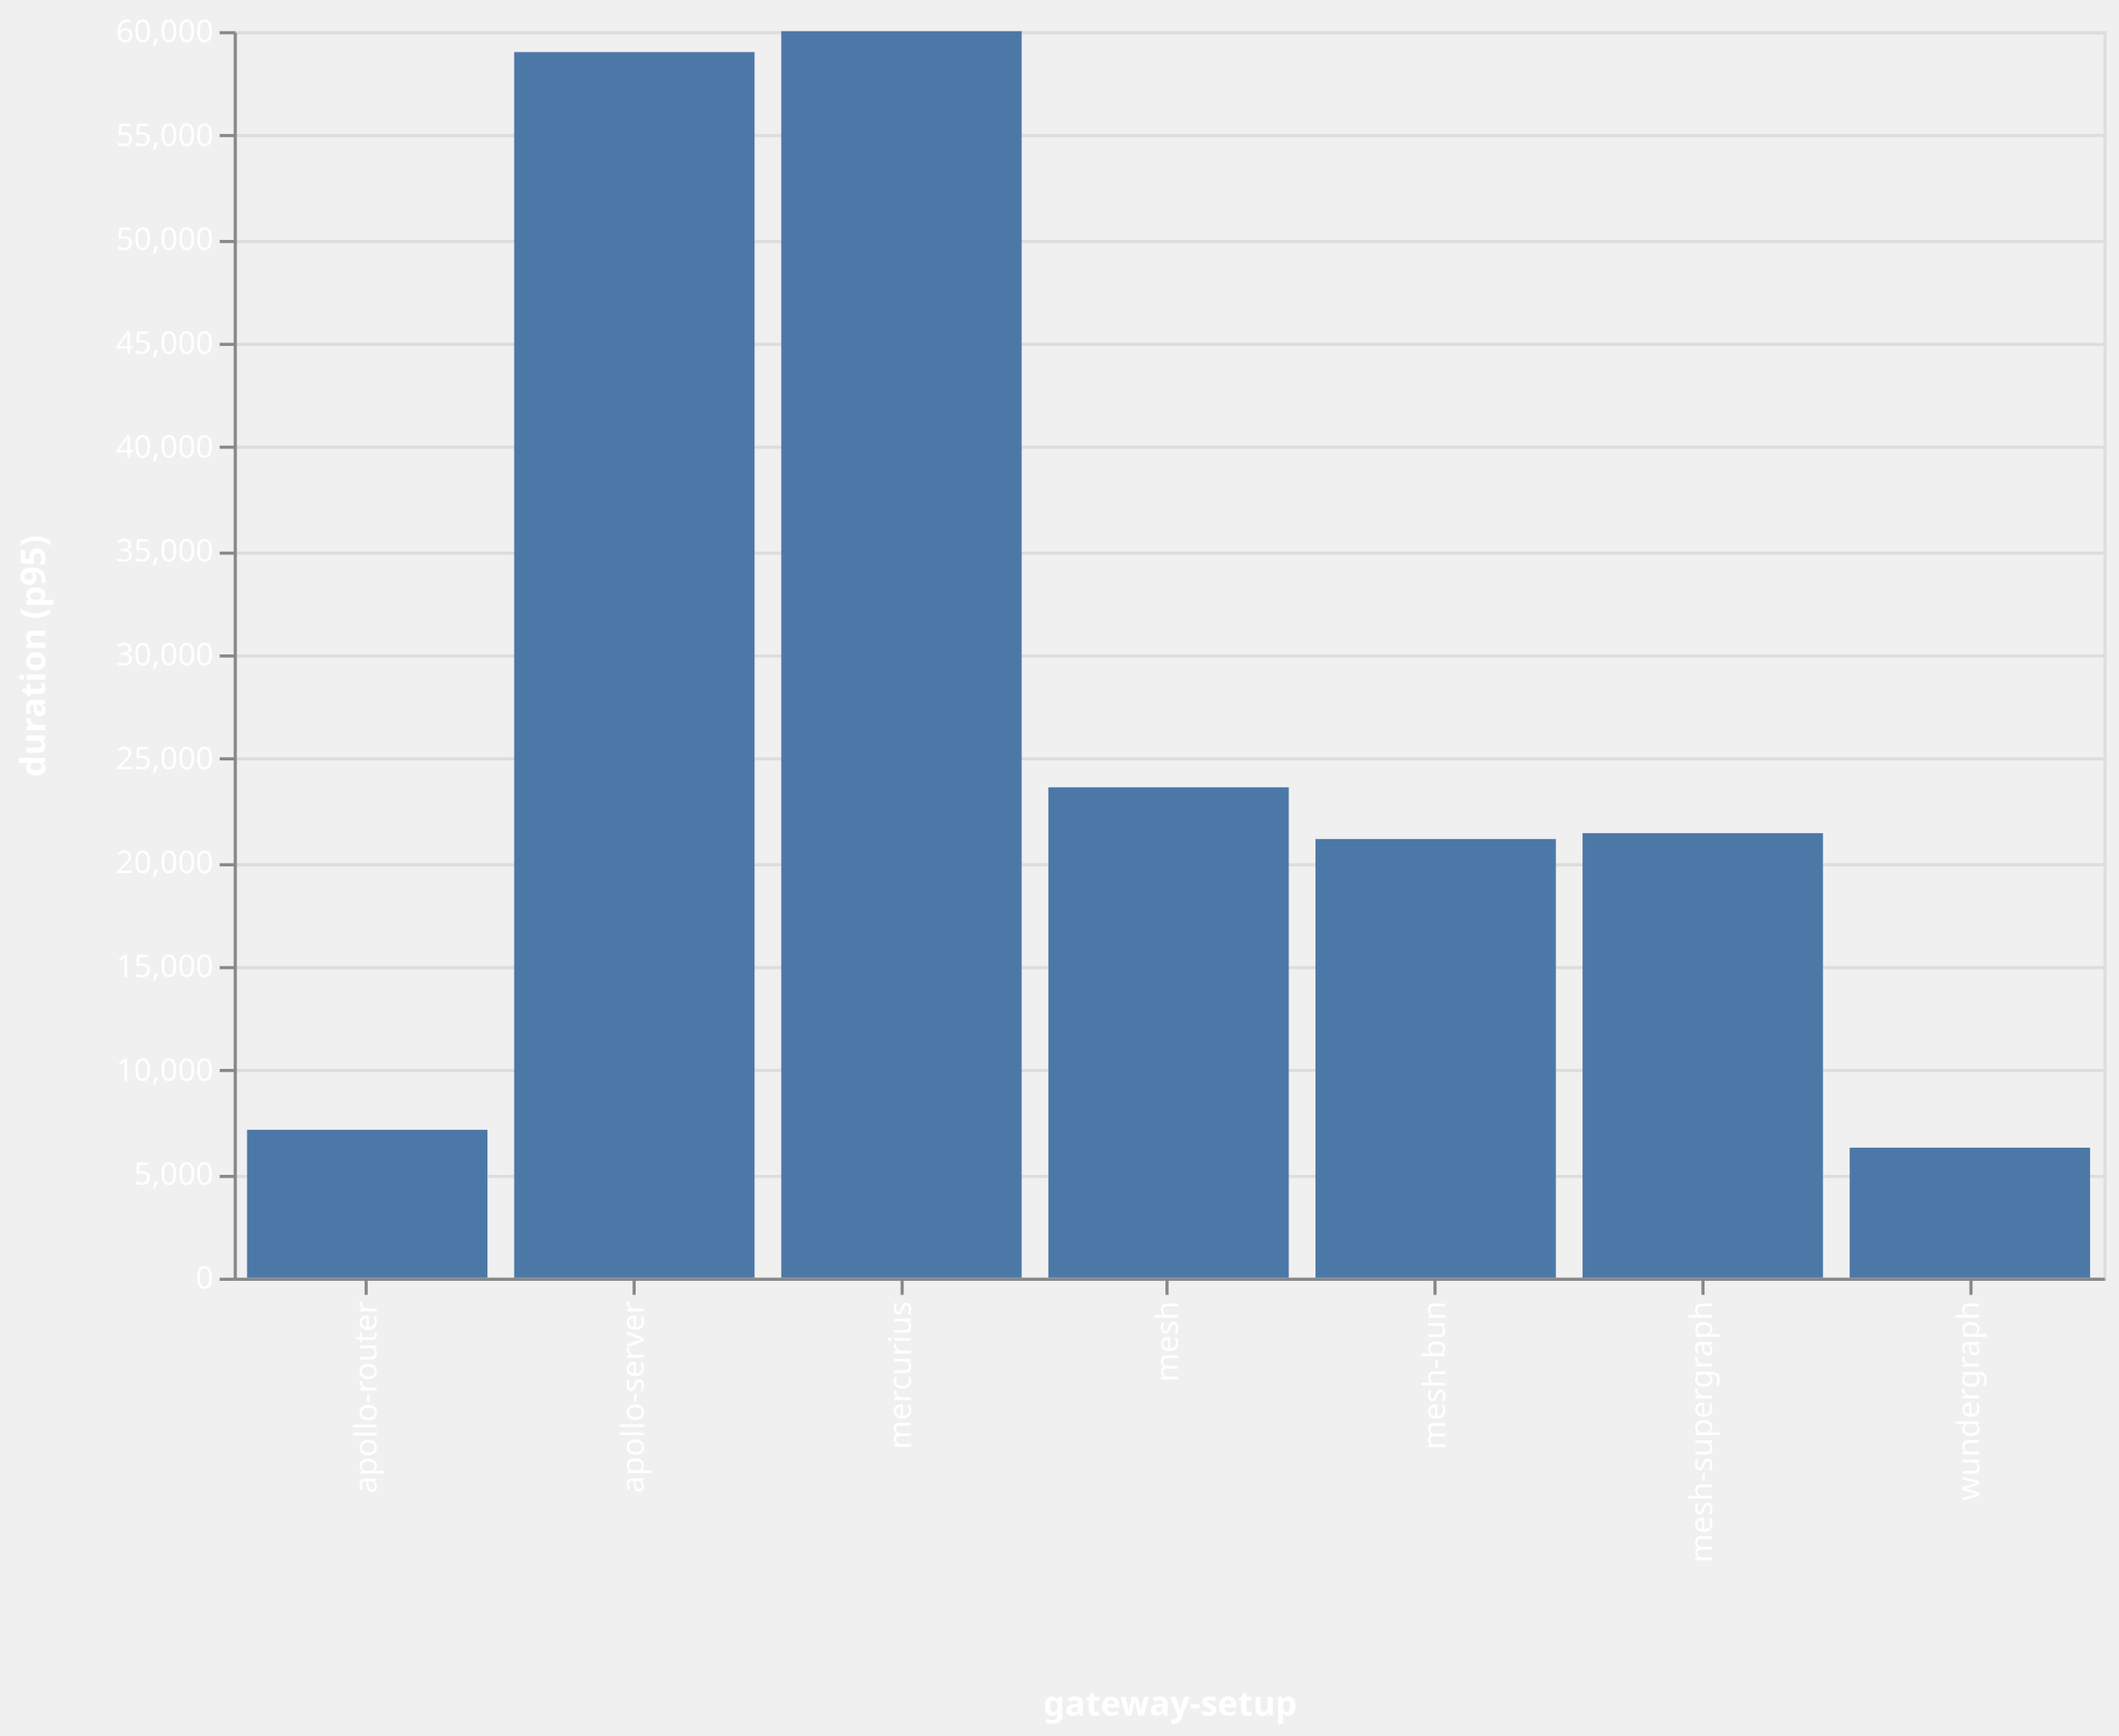
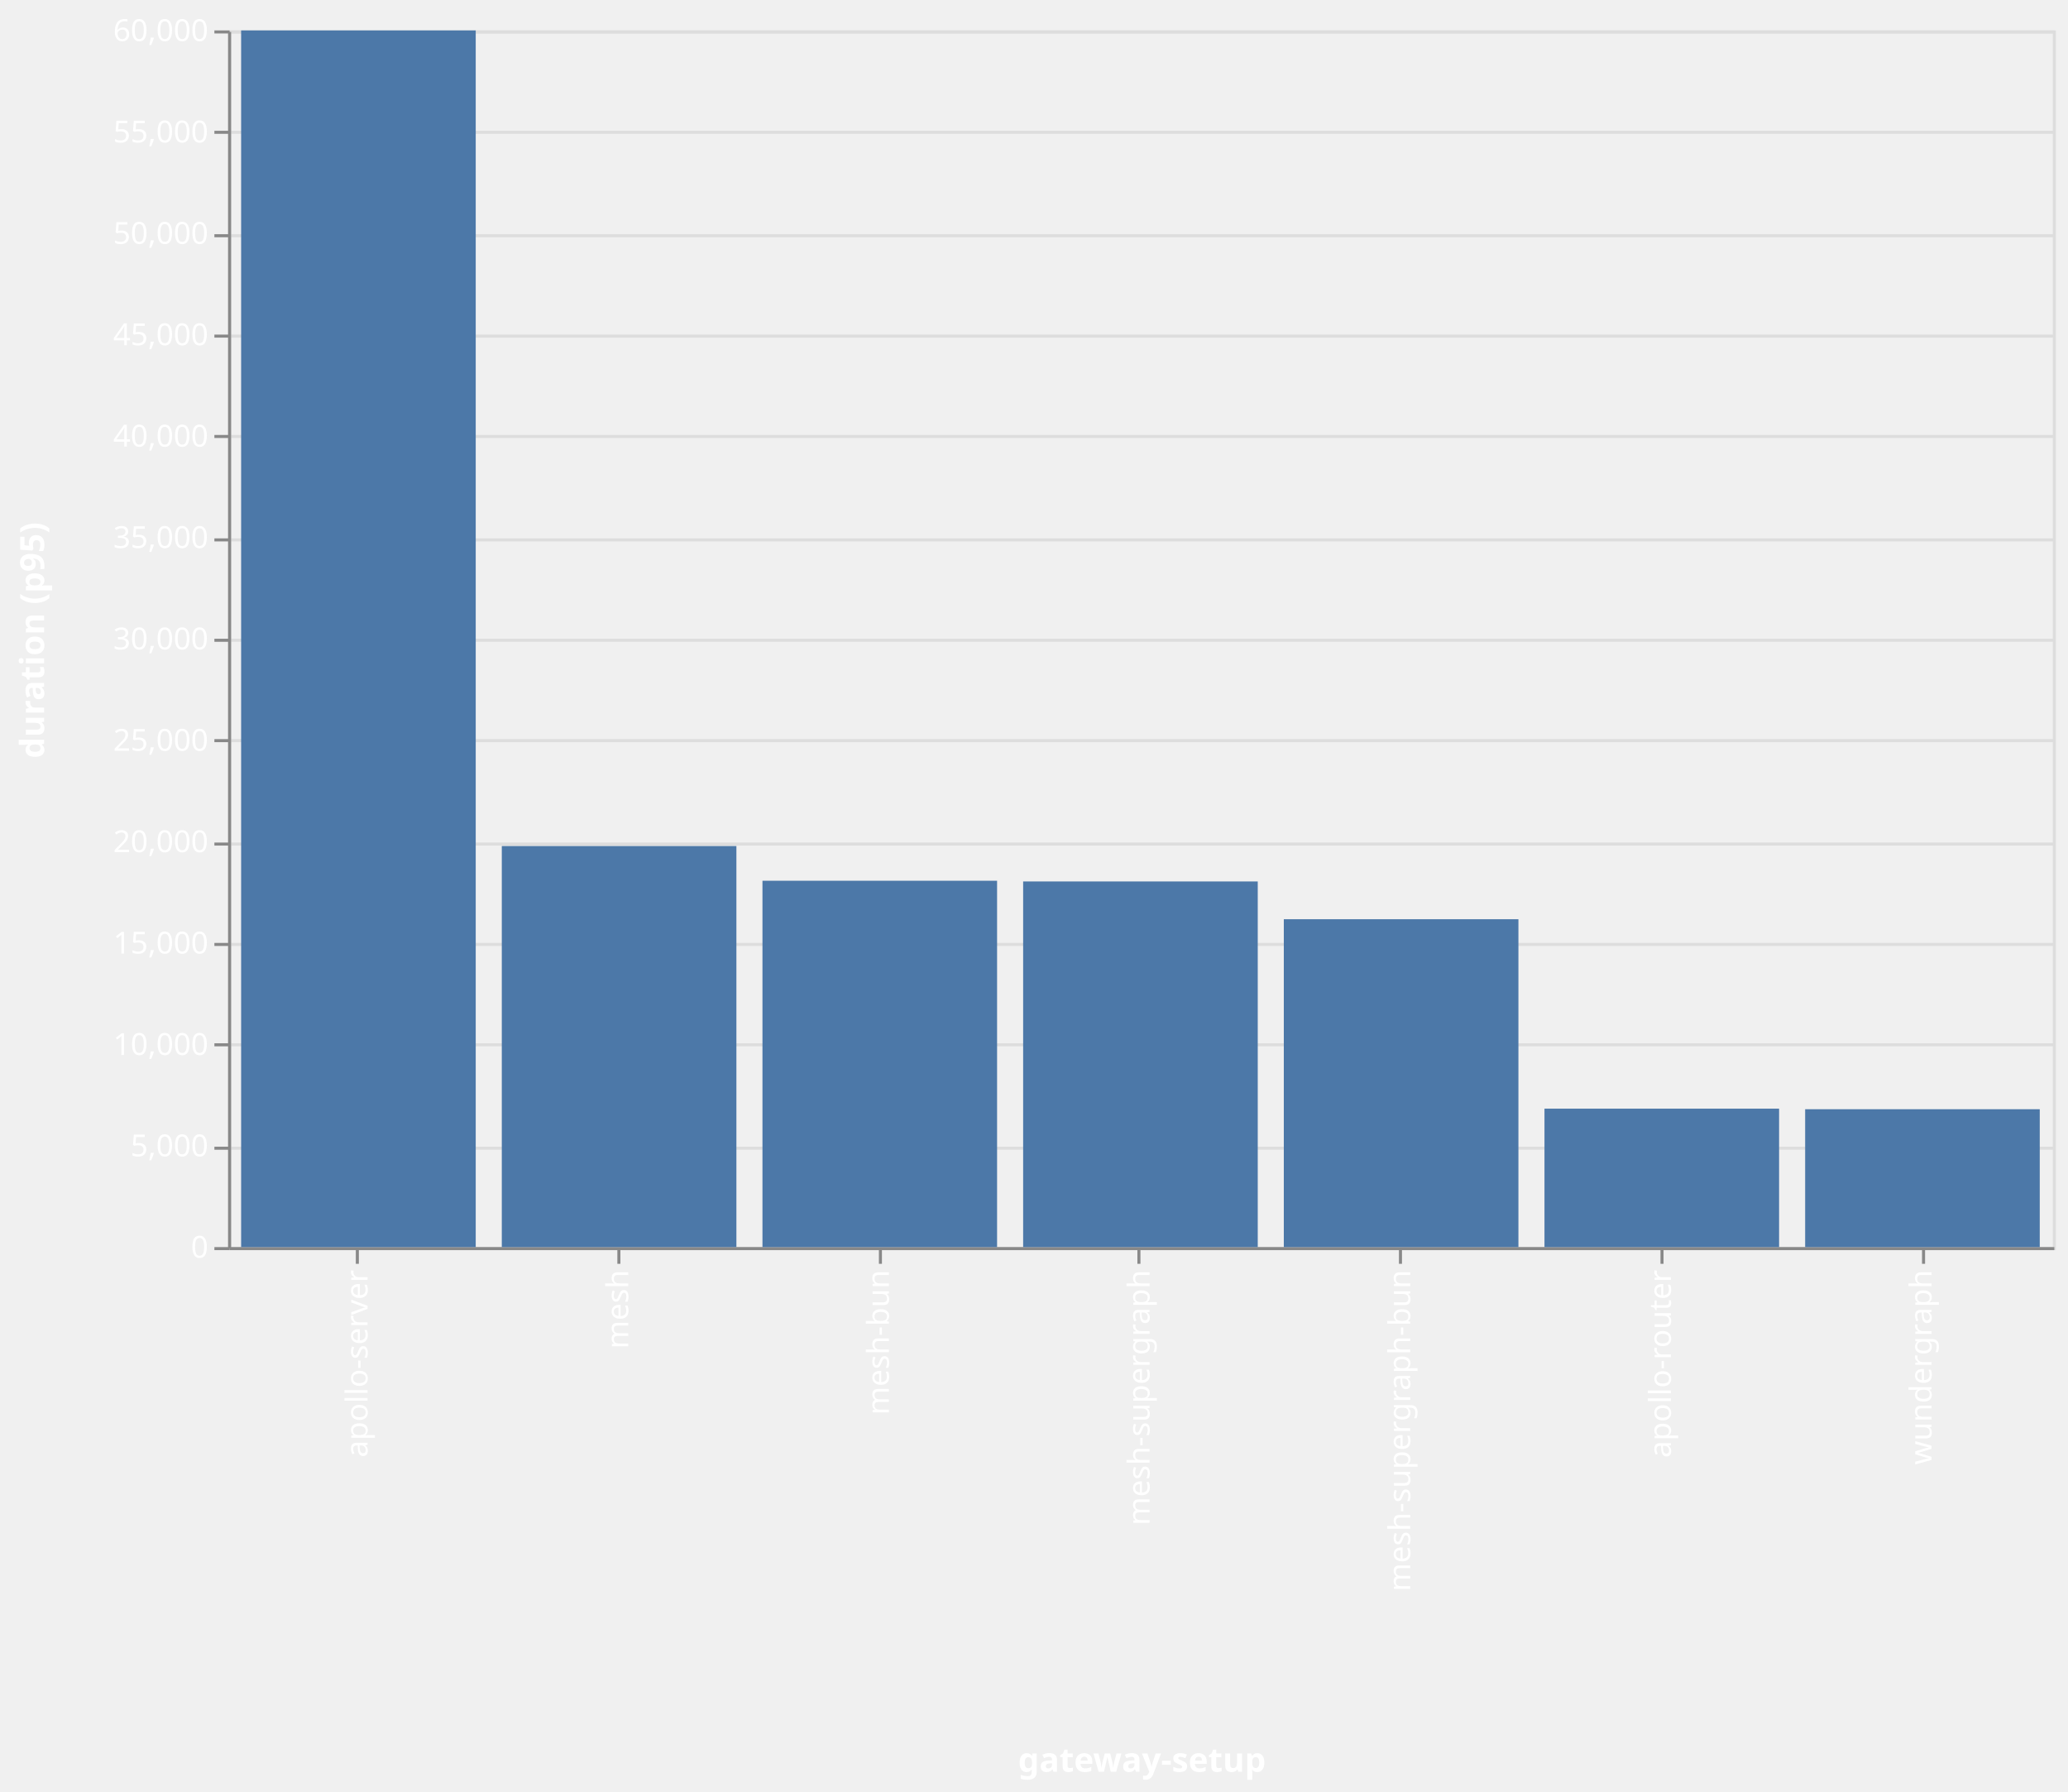
- <svg xmlns="http://www.w3.org/2000/svg" class="marks" height="557" version="1.1" viewBox="0 0 680 557" width="680">
+ <svg xmlns="http://www.w3.org/2000/svg" class="marks" height="589" version="1.1" viewBox="0 0 680 589" width="680">
  <g fill="none" stroke-miterlimit="10" transform="translate(75,10)">
    <g aria-roledescription="group mark container" class="mark-group role-frame root" role="graphics-object">
      <g transform="translate(0,0)">
        <path aria-hidden="true" class="background" d="M0.5,0.5h600v400h-600Z" stroke="#ddd" />
        <g>
          <g aria-hidden="true" class="mark-group role-axis">
            <g transform="translate(0.5,0.5)">
              <path aria-hidden="true" class="background" d="M0,0h0v0h0Z" pointer-events="none" />
              <g>
                <g class="mark-rule role-axis-grid" pointer-events="none">
                  <line opacity="1" stroke="#ddd" stroke-width="1" transform="translate(0,400)" x2="600" y2="0" />
                  <line opacity="1" stroke="#ddd" stroke-width="1" transform="translate(0,367)" x2="600" y2="0" />
                  <line opacity="1" stroke="#ddd" stroke-width="1" transform="translate(0,333)" x2="600" y2="0" />
                  <line opacity="1" stroke="#ddd" stroke-width="1" transform="translate(0,300)" x2="600" y2="0" />
                  <line opacity="1" stroke="#ddd" stroke-width="1" transform="translate(0,267)" x2="600" y2="0" />
                  <line opacity="1" stroke="#ddd" stroke-width="1" transform="translate(0,233)" x2="600" y2="0" />
                  <line opacity="1" stroke="#ddd" stroke-width="1" transform="translate(0,200)" x2="600" y2="0" />
                  <line opacity="1" stroke="#ddd" stroke-width="1" transform="translate(0,167)" x2="600" y2="0" />
                  <line opacity="1" stroke="#ddd" stroke-width="1" transform="translate(0,133)" x2="600" y2="0" />
                  <line opacity="1" stroke="#ddd" stroke-width="1" transform="translate(0,100)" x2="600" y2="0" />
                  <line opacity="1" stroke="#ddd" stroke-width="1" transform="translate(0,67)" x2="600" y2="0" />
                  <line opacity="1" stroke="#ddd" stroke-width="1" transform="translate(0,33)" x2="600" y2="0" />
                  <line opacity="1" stroke="#ddd" stroke-width="1" transform="translate(0,0)" x2="600" y2="0" />
                </g>
              </g>
              <path aria-hidden="true" class="foreground" d="" display="none" pointer-events="none" />
            </g>
          </g>
-           <g aria-label="X-axis titled 'gateway-setup' for a discrete scale with 7 values: apollo-router, apollo-server, mercurius, mesh, mesh-bun, mesh-supergraph, wundergraph" aria-roledescription="axis" class="mark-group role-axis" role="graphics-symbol">
+           <g aria-label="X-axis titled 'gateway-setup' for a discrete scale with 7 values: apollo-server, mesh, mesh-bun, mesh-supergraph, mesh-supergraph-bun, apollo-router, wundergraph" aria-roledescription="axis" class="mark-group role-axis" role="graphics-symbol">
            <g transform="translate(0.5,400.5)">
              <path aria-hidden="true" class="background" d="M0,0h0v0h0Z" pointer-events="none" />
              <g>
                <g class="mark-rule role-axis-tick" pointer-events="none">
                  <line opacity="1" stroke="#888" stroke-width="1" transform="translate(42,0)" x2="0" y2="5" />
                  <line opacity="1" stroke="#888" stroke-width="1" transform="translate(128,0)" x2="0" y2="5" />
                  <line opacity="1" stroke="#888" stroke-width="1" transform="translate(214,0)" x2="0" y2="5" />
                  <line opacity="1" stroke="#888" stroke-width="1" transform="translate(299,0)" x2="0" y2="5" />
                  <line opacity="1" stroke="#888" stroke-width="1" transform="translate(385,0)" x2="0" y2="5" />
                  <line opacity="1" stroke="#888" stroke-width="1" transform="translate(471,0)" x2="0" y2="5" />
                  <line opacity="1" stroke="#888" stroke-width="1" transform="translate(557,0)" x2="0" y2="5" />
                </g>
                <g class="mark-text role-axis-label" pointer-events="none">
-                   <text fill="white" font-family="sans-serif" font-size="10px" opacity="1" text-anchor="end" transform="translate(42.35714,7) rotate(270) translate(0,3)">apollo-router</text>
-                   <text fill="white" font-family="sans-serif" font-size="10px" opacity="1" text-anchor="end" transform="translate(128.0714,7) rotate(270) translate(0,3)">apollo-server</text>
-                   <text fill="white" font-family="sans-serif" font-size="10px" opacity="1" text-anchor="end" transform="translate(213.7857,7) rotate(270) translate(0,3)">mercurius</text>
-                   <text fill="white" font-family="sans-serif" font-size="10px" opacity="1" text-anchor="end" transform="translate(299.5,7) rotate(270) translate(0,3)">mesh</text>
-                   <text fill="white" font-family="sans-serif" font-size="10px" opacity="1" text-anchor="end" transform="translate(385.2143,7) rotate(270) translate(0,3)">mesh-bun</text>
-                   <text fill="white" font-family="sans-serif" font-size="10px" opacity="1" text-anchor="end" transform="translate(470.9286,7) rotate(270) translate(0,3)">mesh-supergraph</text>
+                   <text fill="white" font-family="sans-serif" font-size="10px" opacity="1" text-anchor="end" transform="translate(42.35714,7) rotate(270) translate(0,3)">apollo-server</text>
+                   <text fill="white" font-family="sans-serif" font-size="10px" opacity="1" text-anchor="end" transform="translate(128.0714,7) rotate(270) translate(0,3)">mesh</text>
+                   <text fill="white" font-family="sans-serif" font-size="10px" opacity="1" text-anchor="end" transform="translate(213.7857,7) rotate(270) translate(0,3)">mesh-bun</text>
+                   <text fill="white" font-family="sans-serif" font-size="10px" opacity="1" text-anchor="end" transform="translate(299.5,7) rotate(270) translate(0,3)">mesh-supergraph</text>
+                   <text fill="white" font-family="sans-serif" font-size="10px" opacity="1" text-anchor="end" transform="translate(385.2143,7) rotate(270) translate(0,3)">mesh-supergraph-bun</text>
+                   <text fill="white" font-family="sans-serif" font-size="10px" opacity="1" text-anchor="end" transform="translate(470.9286,7) rotate(270) translate(0,3)">apollo-router</text>
                  <text fill="white" font-family="sans-serif" font-size="10px" opacity="1" text-anchor="end" transform="translate(556.6429,7) rotate(270) translate(0,3)">wundergraph</text>
                </g>
                <g class="mark-rule role-axis-domain" pointer-events="none">
                  <line opacity="1" stroke="#888" stroke-width="1" transform="translate(0,0)" x2="600" y2="0" />
                </g>
                <g class="mark-text role-axis-title" pointer-events="none">
-                   <text fill="white" font-family="sans-serif" font-size="11px" font-weight="bold" opacity="1" text-anchor="middle" transform="translate(300,140)">gateway-setup</text>
+                   <text fill="white" font-family="sans-serif" font-size="11px" font-weight="bold" opacity="1" text-anchor="middle" transform="translate(300,172)">gateway-setup</text>
                </g>
              </g>
              <path aria-hidden="true" class="foreground" d="" display="none" pointer-events="none" />
            </g>
          </g>
          <g aria-label="Y-axis titled 'duration (p95)' for a linear scale with values from 0 to 60,000" aria-roledescription="axis" class="mark-group role-axis" role="graphics-symbol">
            <g transform="translate(0.5,0.5)">
              <path aria-hidden="true" class="background" d="M0,0h0v0h0Z" pointer-events="none" />
              <g>
                <g class="mark-rule role-axis-tick" pointer-events="none">
                  <line opacity="1" stroke="#888" stroke-width="1" transform="translate(0,400)" x2="-5" y2="0" />
                  <line opacity="1" stroke="#888" stroke-width="1" transform="translate(0,367)" x2="-5" y2="0" />
                  <line opacity="1" stroke="#888" stroke-width="1" transform="translate(0,333)" x2="-5" y2="0" />
                  <line opacity="1" stroke="#888" stroke-width="1" transform="translate(0,300)" x2="-5" y2="0" />
                  <line opacity="1" stroke="#888" stroke-width="1" transform="translate(0,267)" x2="-5" y2="0" />
                  <line opacity="1" stroke="#888" stroke-width="1" transform="translate(0,233)" x2="-5" y2="0" />
                  <line opacity="1" stroke="#888" stroke-width="1" transform="translate(0,200)" x2="-5" y2="0" />
                  <line opacity="1" stroke="#888" stroke-width="1" transform="translate(0,167)" x2="-5" y2="0" />
                  <line opacity="1" stroke="#888" stroke-width="1" transform="translate(0,133)" x2="-5" y2="0" />
                  <line opacity="1" stroke="#888" stroke-width="1" transform="translate(0,100)" x2="-5" y2="0" />
                  <line opacity="1" stroke="#888" stroke-width="1" transform="translate(0,67)" x2="-5" y2="0" />
                  <line opacity="1" stroke="#888" stroke-width="1" transform="translate(0,33)" x2="-5" y2="0" />
                  <line opacity="1" stroke="#888" stroke-width="1" transform="translate(0,0)" x2="-5" y2="0" />
                </g>
                <g class="mark-text role-axis-label" pointer-events="none">
                  <text fill="white" font-family="sans-serif" font-size="10px" opacity="1" text-anchor="end" transform="translate(-7,403)">0</text>
                  <text fill="white" font-family="sans-serif" font-size="10px" opacity="1" text-anchor="end" transform="translate(-7,369.6667)">5,000</text>
                  <text fill="white" font-family="sans-serif" font-size="10px" opacity="1" text-anchor="end" transform="translate(-7,336.3333)">10,000</text>
                  <text fill="white" font-family="sans-serif" font-size="10px" opacity="1" text-anchor="end" transform="translate(-7,303)">15,000</text>
                  <text fill="white" font-family="sans-serif" font-size="10px" opacity="1" text-anchor="end" transform="translate(-7,269.6667)">20,000</text>
                  <text fill="white" font-family="sans-serif" font-size="10px" opacity="1" text-anchor="end" transform="translate(-7,236.3333)">25,000</text>
                  <text fill="white" font-family="sans-serif" font-size="10px" opacity="1" text-anchor="end" transform="translate(-7,203)">30,000</text>
                  <text fill="white" font-family="sans-serif" font-size="10px" opacity="1" text-anchor="end" transform="translate(-7,169.6667)">35,000</text>
                  <text fill="white" font-family="sans-serif" font-size="10px" opacity="1" text-anchor="end" transform="translate(-7,136.3333)">40,000</text>
                  <text fill="white" font-family="sans-serif" font-size="10px" opacity="1" text-anchor="end" transform="translate(-7,103)">45,000</text>
                  <text fill="white" font-family="sans-serif" font-size="10px" opacity="1" text-anchor="end" transform="translate(-7,69.66667)">50,000</text>
                  <text fill="white" font-family="sans-serif" font-size="10px" opacity="1" text-anchor="end" transform="translate(-7,36.33333)">55,000</text>
                  <text fill="white" font-family="sans-serif" font-size="10px" opacity="1" text-anchor="end" transform="translate(-7,3)">60,000</text>
                </g>
                <g class="mark-rule role-axis-domain" pointer-events="none">
                  <line opacity="1" stroke="#888" stroke-width="1" transform="translate(0,400)" x2="0" y2="-400" />
                </g>
                <g class="mark-text role-axis-title" pointer-events="none">
                  <text fill="white" font-family="sans-serif" font-size="11px" font-weight="bold" opacity="1" text-anchor="middle" transform="translate(-59,200) rotate(-90) translate(0,-2)">duration (p95)</text>
                </g>
              </g>
              <path aria-hidden="true" class="foreground" d="" display="none" pointer-events="none" />
            </g>
          </g>
          <g aria-roledescription="rect mark container" class="mark-rect role-mark marks" role="graphics-object">
-             <path aria-label="gateway-setup: wundergraph; duration (p95): 6259" aria-roledescription="bar" d="M518.571,358.273h77.143v41.727h-77.143Z" fill="#4c78a8" role="graphics-symbol" />
-             <path aria-label="gateway-setup: apollo-router; duration (p95): 7120" aria-roledescription="bar" d="M4.286,352.533h77.143v47.467h-77.143Z" fill="#4c78a8" role="graphics-symbol" />
-             <path aria-label="gateway-setup: mesh-bun; duration (p95): 21115" aria-roledescription="bar" d="M347.143,259.233h77.143v140.767h-77.143Z" fill="#4c78a8" role="graphics-symbol" />
-             <path aria-label="gateway-setup: mesh-supergraph; duration (p95): 21399" aria-roledescription="bar" d="M432.857,257.34h77.143v142.66h-77.143Z" fill="#4c78a8" role="graphics-symbol" />
-             <path aria-label="gateway-setup: mesh; duration (p95): 23605" aria-roledescription="bar" d="M261.429,242.633h77.143v157.367h-77.143Z" fill="#4c78a8" role="graphics-symbol" />
-             <path aria-label="gateway-setup: apollo-server; duration (p95): 58994" aria-roledescription="bar" d="M90,6.707h77.143v393.293h-77.143Z" fill="#4c78a8" role="graphics-symbol" />
-             <path aria-label="gateway-setup: mercurius; duration (p95): 60000" aria-roledescription="bar" d="M175.714,0h77.143v400h-77.143Z" fill="#4c78a8" role="graphics-symbol" />
+             <path aria-label="gateway-setup: wundergraph; duration (p95): 6798" aria-roledescription="bar" d="M518.571,354.68h77.143v45.32h-77.143Z" fill="#4c78a8" role="graphics-symbol" />
+             <path aria-label="gateway-setup: apollo-router; duration (p95): 6826" aria-roledescription="bar" d="M432.857,354.493h77.143v45.507h-77.143Z" fill="#4c78a8" role="graphics-symbol" />
+             <path aria-label="gateway-setup: mesh-supergraph-bun; duration (p95): 16168" aria-roledescription="bar" d="M347.143,292.213h77.143v107.787h-77.143Z" fill="#4c78a8" role="graphics-symbol" />
+             <path aria-label="gateway-setup: mesh-supergraph; duration (p95): 18031" aria-roledescription="bar" d="M261.429,279.793h77.143v120.207h-77.143Z" fill="#4c78a8" role="graphics-symbol" />
+             <path aria-label="gateway-setup: mesh-bun; duration (p95): 18066" aria-roledescription="bar" d="M175.714,279.56h77.143v120.44h-77.143Z" fill="#4c78a8" role="graphics-symbol" />
+             <path aria-label="gateway-setup: mesh; duration (p95): 19777" aria-roledescription="bar" d="M90,268.153h77.143v131.847h-77.143Z" fill="#4c78a8" role="graphics-symbol" />
+             <path aria-label="gateway-setup: apollo-server; duration (p95): 60000" aria-roledescription="bar" d="M4.286,0h77.143v400h-77.143Z" fill="#4c78a8" role="graphics-symbol" />
          </g>
        </g>
        <path aria-hidden="true" class="foreground" d="" display="none" />
      </g>
    </g>
  </g>
</svg>
